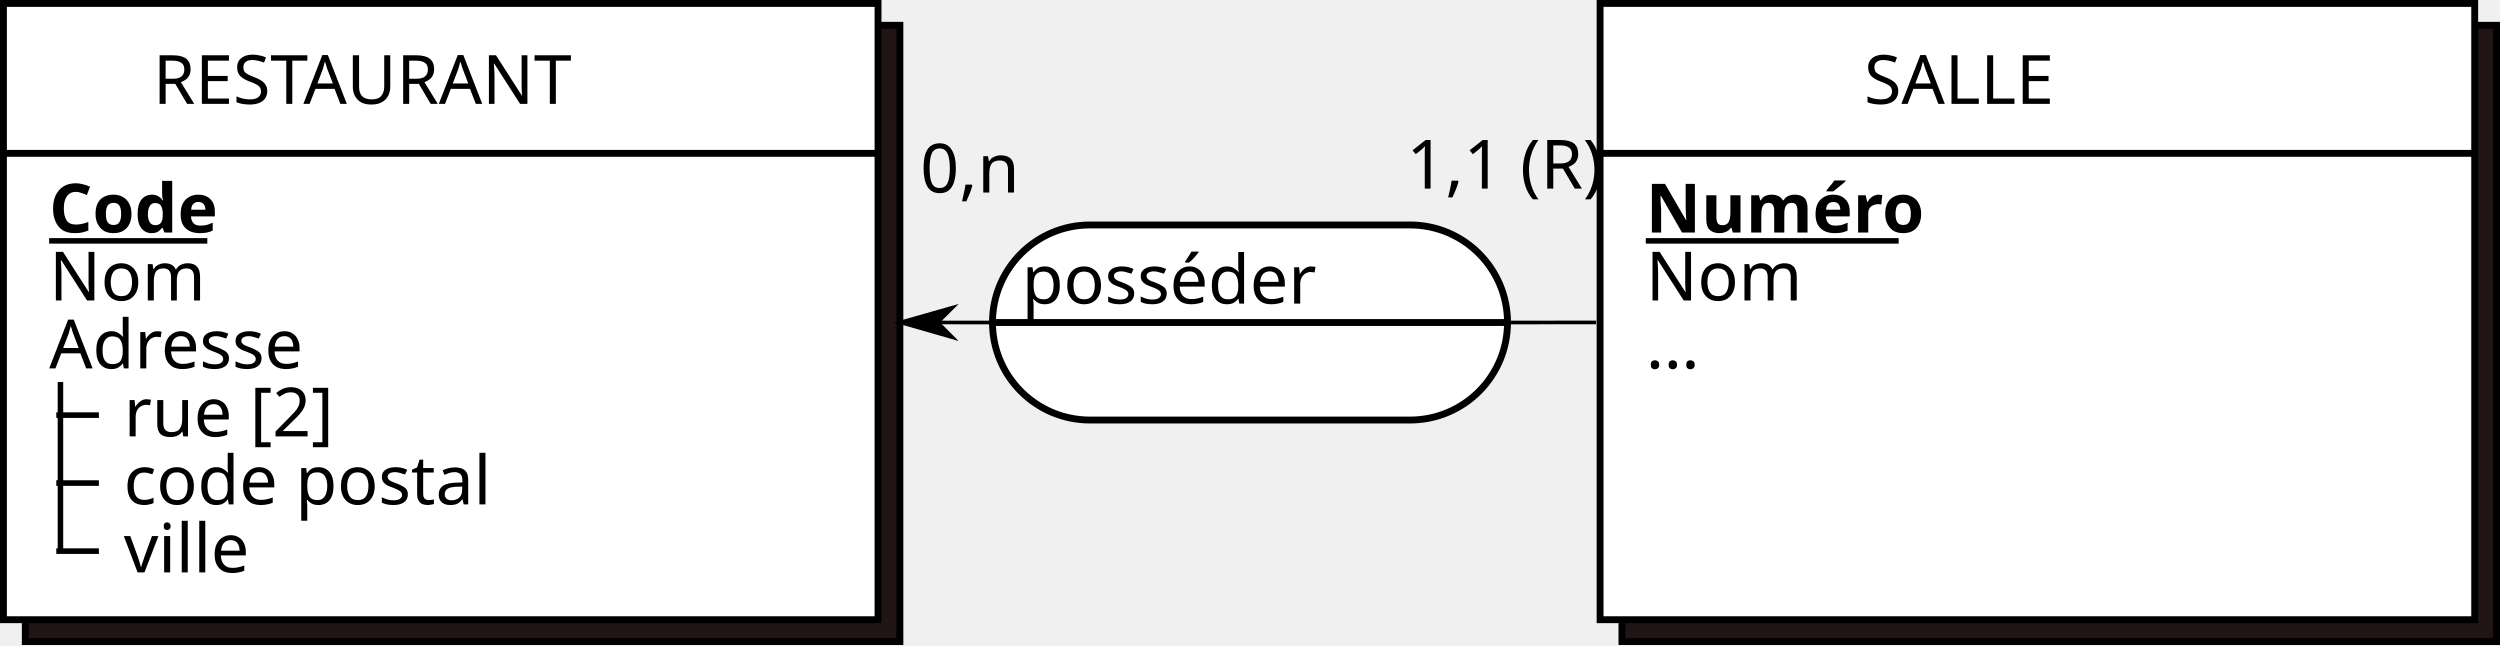
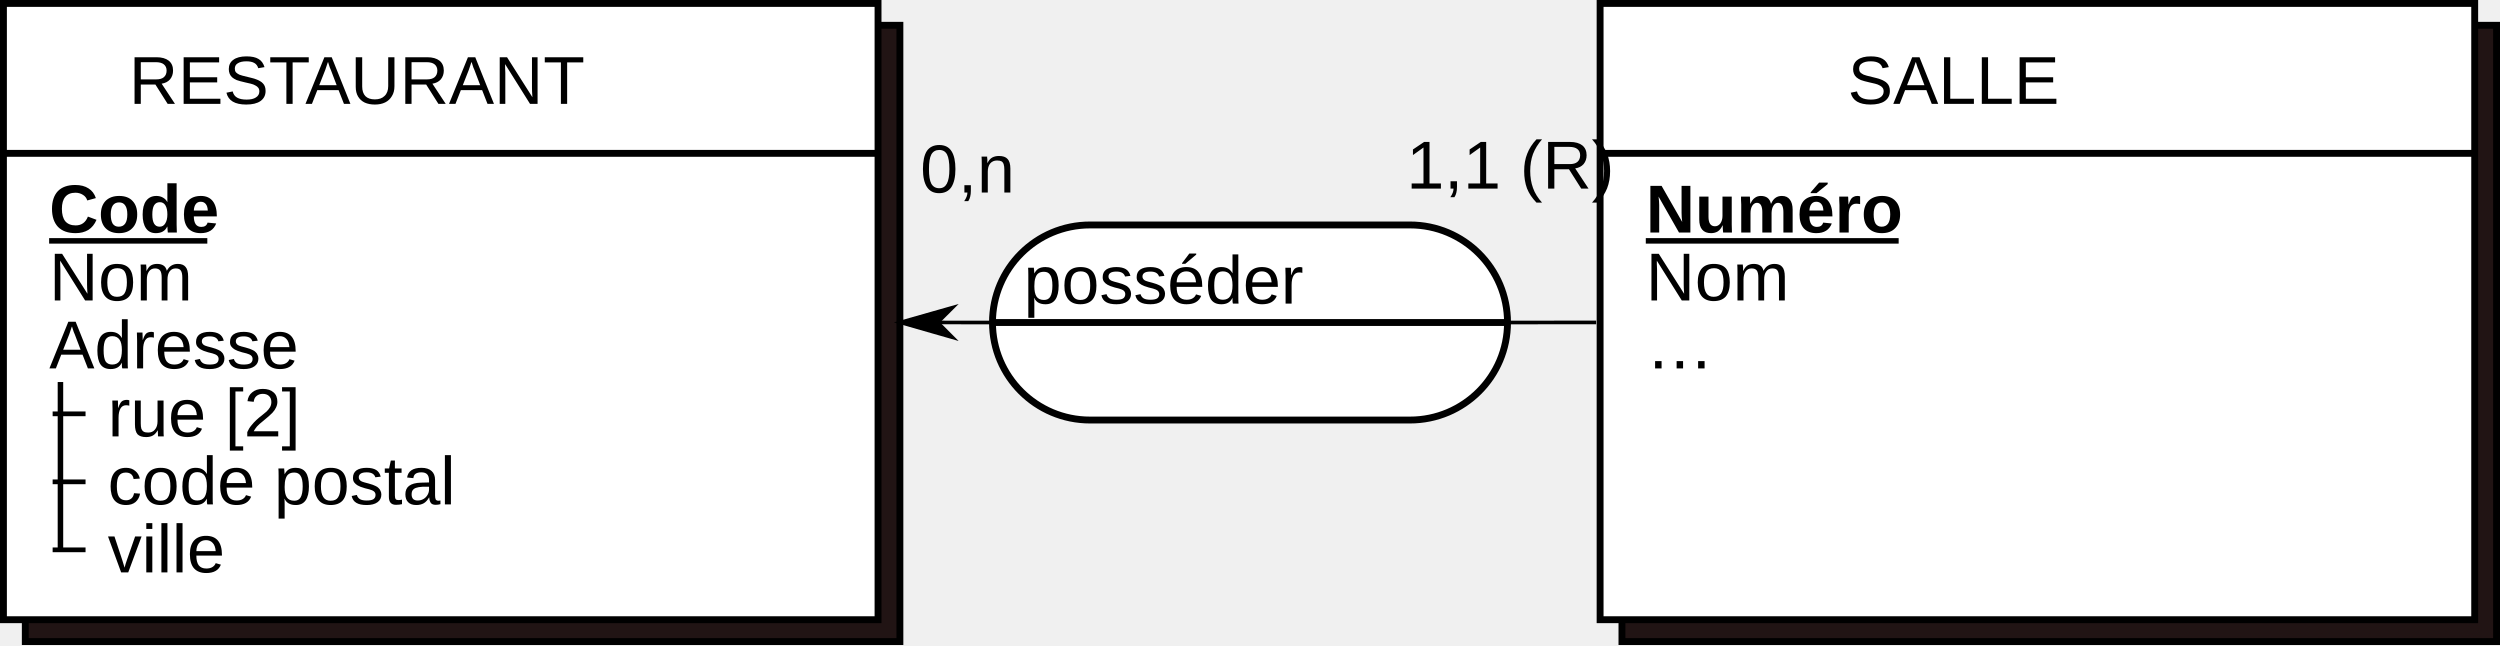
<svg xmlns="http://www.w3.org/2000/svg" width="181.64mm" height="46.864mm" viewBox="0 0 181.64 46.864" version="1.1" id="svg27987">
  <defs id="defs27981">
    <marker orient="auto" refY="0" refX="0" id="Arrow1Lstart" style="overflow:visible">
      <path id="path1239" d="M 0,0 5,-5 -12.5,0 5,5 Z" style="fill:#000000;fill-opacity:1;fill-rule:evenodd;stroke:#000000;stroke-width:1pt;stroke-opacity:1" transform="matrix(0.8,0,0,0.8,10,0)" />
    </marker>
    <marker orient="auto" refY="0" refX="0" id="marker1195" style="overflow:visible">
      <path id="path1193" d="M 0,0 5,-5 -12.5,0 5,5 Z" style="fill:#000000;fill-opacity:1;fill-rule:evenodd;stroke:#000000;stroke-width:1pt;stroke-opacity:1" transform="matrix(-0.8,0,0,-0.8,-10,0)" />
    </marker>
    <marker orient="auto" refY="0" refX="0" id="Arrow1Lend" style="overflow:visible">
      <path id="path2280" d="M 0,0 5,-5 -12.5,0 5,5 Z" style="fill:#000000;fill-opacity:1;fill-rule:evenodd;stroke:#000000;stroke-width:1pt;stroke-opacity:1" transform="matrix(-0.8,0,0,-0.8,-10,0)" />
    </marker>
  </defs>
  <g id="layer1" transform="translate(-179.6377,-31.69099)">
    <g id="g28677" transform="translate(182.2159,18.92654)">
      <g id="g8325" transform="translate(-45.60654,-47.08898)">
        <rect y="61.691" x="44.866" height="44.776" width="63.545" id="rect3634-0-1" style="fill:#211414;fill-opacity:1;stroke:#000000;stroke-width:0.5;stroke-miterlimit:4;stroke-dasharray:none;stroke-opacity:1" ry="0" rx="0" />
        <rect y="60.103" x="43.278" height="44.776" width="63.545" id="rect3634-962" style="fill:#ffffff;fill-opacity:1;stroke:#000000;stroke-width:0.5;stroke-miterlimit:4;stroke-dasharray:none;stroke-opacity:1" ry="0" rx="0" />
-         <text id="text3638-5" y="67.403" x="75.132" style="font-style:normal;font-variant:normal;font-weight:normal;font-stretch:normal;font-size:4.939px;line-height:125%;font-family:Cantarell;-inkscape-font-specification:Cantarell;text-align:center;letter-spacing:0px;word-spacing:0px;text-anchor:middle;fill:#000000;fill-opacity:1;stroke:none;stroke-width:0.265px;stroke-linecap:butt;stroke-linejoin:miter;stroke-opacity:1" xml:space="preserve">
+         <text id="text3638-5" y="67.403" x="75.132" style="font-style:normal;font-variant:normal;font-weight:normal;font-stretch:normal;font-size:4.939px;line-height:125%;font-family:Liberation Sans;-inkscape-font-specification:Liberation Sans;text-align:center;letter-spacing:0px;word-spacing:0px;text-anchor:middle;fill:#000000;fill-opacity:1;stroke:none;stroke-width:0.265px;stroke-linecap:butt;stroke-linejoin:miter;stroke-opacity:1" xml:space="preserve">
          <tspan style="text-align:center;text-anchor:middle;fill:#000000;fill-opacity:1;stroke-width:0.265px" y="67.403" x="75.132" id="tspan3636-4">RESTAURANT</tspan>
        </text>
        <path style="fill:none;fill-rule:evenodd;stroke:#000000;stroke-width:0.5;stroke-linecap:butt;stroke-linejoin:miter;stroke-miterlimit:4;stroke-dasharray:none;stroke-opacity:1" d="M 43.296,70.995 H 106.702" id="path6060-49" />
      </g>
      <g transform="translate(1.5875)" id="g28659">
-         <text transform="translate(-45.60654,-47.08898)" xml:space="preserve" style="font-style:normal;font-variant:normal;font-weight:normal;font-stretch:normal;font-size:4.939px;line-height:100%;font-family:Cantarell;-inkscape-font-specification:Cantarell;text-align:start;letter-spacing:0px;word-spacing:0px;text-anchor:start;fill:#000000;fill-opacity:1;stroke:none;stroke-width:0.265px;stroke-linecap:butt;stroke-linejoin:miter;stroke-opacity:1" x="45.017" y="76.744" id="text3638-9-9">
-           <tspan id="tspan3636-1-3" x="45.017" y="76.744" style="font-style:normal;font-variant:normal;font-weight:bold;font-stretch:normal;font-size:4.939px;line-height:100%;font-family:Cantarell;-inkscape-font-specification:'Cantarell, Bold';font-variant-ligatures:normal;font-variant-caps:normal;font-variant-numeric:normal;font-feature-settings:normal;text-align:start;writing-mode:lr-tb;text-anchor:start;fill:#000000;fill-opacity:1;stroke-width:0.265px">Code</tspan>
+         <text transform="translate(-45.60654,-47.08898)" xml:space="preserve" style="font-style:normal;font-variant:normal;font-weight:normal;font-stretch:normal;font-size:4.939px;line-height:100%;font-family:Liberation Sans;-inkscape-font-specification:Liberation Sans;text-align:start;letter-spacing:0px;word-spacing:0px;text-anchor:start;fill:#000000;fill-opacity:1;stroke:none;stroke-width:0.265px;stroke-linecap:butt;stroke-linejoin:miter;stroke-opacity:1" x="45.017" y="76.744" id="text3638-9-9">
+           <tspan id="tspan3636-1-3" x="45.017" y="76.744" style="font-style:normal;font-variant:normal;font-weight:bold;font-stretch:normal;font-size:4.939px;line-height:100%;font-family:Liberation Sans;-inkscape-font-specification:'Liberation Sans, Bold';font-variant-ligatures:normal;font-variant-caps:normal;font-variant-numeric:normal;font-feature-settings:normal;text-align:start;writing-mode:lr-tb;text-anchor:start;fill:#000000;fill-opacity:1;stroke-width:0.265px">Code</tspan>
          <tspan id="tspan6114" x="45.017" y="81.683" style="line-height:100%;text-align:start;text-anchor:start;fill:#000000;fill-opacity:1;stroke-width:0.265px">Nom</tspan>
          <tspan x="45.017" y="86.622" style="line-height:100%;text-align:start;text-anchor:start;fill:#000000;fill-opacity:1;stroke-width:0.265px" id="tspan28630">Adresse</tspan>
          <tspan id="tspan6116" x="45.017" y="91.561" style="line-height:100%;text-align:start;text-anchor:start;fill:#000000;fill-opacity:1;stroke-width:0.265px">− rue [2]</tspan>
          <tspan x="45.017" y="96.5" style="line-height:100%;text-align:start;text-anchor:start;fill:#000000;fill-opacity:1;stroke-width:0.265px" id="tspan28632">− code postal</tspan>
          <tspan id="tspan6112" x="45.017" y="101.439" style="line-height:100%;text-align:start;text-anchor:start;fill:#000000;fill-opacity:1;stroke-width:0.265px">− ville</tspan>
        </text>
        <path style="fill:none;fill-rule:evenodd;stroke:#000000;stroke-width:0.4;stroke-linecap:butt;stroke-linejoin:miter;stroke-miterlimit:4;stroke-dasharray:none;stroke-opacity:1" d="M -0.596,30.265 H 10.897" id="path28628" />
        <path style="fill:none;fill-rule:evenodd;stroke:#000000;stroke-width:0.4;stroke-linecap:butt;stroke-linejoin:miter;stroke-miterlimit:4;stroke-dasharray:none;stroke-opacity:1" d="M 0.226,40.521 V 52.749" id="path28641" />
      </g>
    </g>
    <g transform="translate(298.2232,18.92654)" id="g28677-5-0-7-3">
      <g id="g8325-3-5-9-7" transform="translate(-45.60654,-47.08898)">
        <rect y="61.691" x="44.866" height="44.776" width="63.545" id="rect3634-0-1-4-6-3-1" style="fill:#211414;fill-opacity:1;stroke:#000000;stroke-width:0.5;stroke-miterlimit:4;stroke-dasharray:none;stroke-opacity:1" ry="0" rx="0" />
        <rect y="60.103" x="43.278" height="44.776" width="63.545" id="rect3634-962-9-7-7-3" style="fill:#ffffff;fill-opacity:1;stroke:#000000;stroke-width:0.5;stroke-miterlimit:4;stroke-dasharray:none;stroke-opacity:1" ry="0" rx="0" />
-         <text id="text3638-5-0-7-8-8" y="67.403" x="75.132" style="font-style:normal;font-variant:normal;font-weight:normal;font-stretch:normal;font-size:4.939px;line-height:125%;font-family:Cantarell;-inkscape-font-specification:Cantarell;text-align:center;letter-spacing:0px;word-spacing:0px;text-anchor:middle;fill:#000000;fill-opacity:1;stroke:none;stroke-width:0.265px;stroke-linecap:butt;stroke-linejoin:miter;stroke-opacity:1" xml:space="preserve">
+         <text id="text3638-5-0-7-8-8" y="67.403" x="75.132" style="font-style:normal;font-variant:normal;font-weight:normal;font-stretch:normal;font-size:4.939px;line-height:125%;font-family:Liberation Sans;-inkscape-font-specification:Liberation Sans;text-align:center;letter-spacing:0px;word-spacing:0px;text-anchor:middle;fill:#000000;fill-opacity:1;stroke:none;stroke-width:0.265px;stroke-linecap:butt;stroke-linejoin:miter;stroke-opacity:1" xml:space="preserve">
          <tspan style="text-align:center;text-anchor:middle;fill:#000000;fill-opacity:1;stroke-width:0.265px" y="67.403" x="75.132" id="tspan3636-4-2-4-7-0">SALLE</tspan>
        </text>
        <path style="fill:none;fill-rule:evenodd;stroke:#000000;stroke-width:0.5;stroke-linecap:butt;stroke-linejoin:miter;stroke-miterlimit:4;stroke-dasharray:none;stroke-opacity:1" d="M 43.296,70.995 H 106.702" id="path6060-49-0-0-4-9" />
      </g>
      <g transform="translate(1.5875)" id="g28659-1-6-1-7">
-         <text transform="translate(-45.60654,-47.08898)" xml:space="preserve" style="font-style:normal;font-variant:normal;font-weight:normal;font-stretch:normal;font-size:4.939px;line-height:100%;font-family:Cantarell;-inkscape-font-specification:Cantarell;text-align:start;letter-spacing:0px;word-spacing:0px;text-anchor:start;fill:#000000;fill-opacity:1;stroke:none;stroke-width:0.265px;stroke-linecap:butt;stroke-linejoin:miter;stroke-opacity:1" x="45.017" y="76.744" id="text3638-9-9-9-4-9-9">
-           <tspan id="tspan3636-1-3-6-7-0-9" x="45.017" y="76.744" style="font-style:normal;font-variant:normal;font-weight:bold;font-stretch:normal;font-size:4.939px;line-height:100%;font-family:Cantarell;-inkscape-font-specification:'Cantarell, Bold';font-variant-ligatures:normal;font-variant-caps:normal;font-variant-numeric:normal;font-feature-settings:normal;text-align:start;writing-mode:lr-tb;text-anchor:start;fill:#000000;fill-opacity:1;stroke-width:0.265px">Numéro</tspan>
+         <text transform="translate(-45.60654,-47.08898)" xml:space="preserve" style="font-style:normal;font-variant:normal;font-weight:normal;font-stretch:normal;font-size:4.939px;line-height:100%;font-family:Liberation Sans;-inkscape-font-specification:Liberation Sans;text-align:start;letter-spacing:0px;word-spacing:0px;text-anchor:start;fill:#000000;fill-opacity:1;stroke:none;stroke-width:0.265px;stroke-linecap:butt;stroke-linejoin:miter;stroke-opacity:1" x="45.017" y="76.744" id="text3638-9-9-9-4-9-9">
+           <tspan id="tspan3636-1-3-6-7-0-9" x="45.017" y="76.744" style="font-style:normal;font-variant:normal;font-weight:bold;font-stretch:normal;font-size:4.939px;line-height:100%;font-family:Liberation Sans;-inkscape-font-specification:'Liberation Sans, Bold';font-variant-ligatures:normal;font-variant-caps:normal;font-variant-numeric:normal;font-feature-settings:normal;text-align:start;writing-mode:lr-tb;text-anchor:start;fill:#000000;fill-opacity:1;stroke-width:0.265px">Numéro</tspan>
          <tspan x="45.017" y="81.683" style="line-height:100%;text-align:start;text-anchor:start;fill:#000000;fill-opacity:1;stroke-width:0.265px" id="tspan28777-5-8-3">Nom</tspan>
          <tspan x="45.017" y="86.622" style="line-height:100%;text-align:start;text-anchor:start;fill:#000000;fill-opacity:1;stroke-width:0.265px" id="tspan29603">…</tspan>
        </text>
        <path style="fill:none;fill-rule:evenodd;stroke:#000000;stroke-width:0.4;stroke-linecap:butt;stroke-linejoin:miter;stroke-miterlimit:4;stroke-dasharray:none;stroke-opacity:1" d="M -0.596,30.265 H 17.776" id="path28628-3-8-8-2" />
      </g>
    </g>
    <g id="g30420" transform="translate(0.04285914,0.09046255)">
      <rect rx="7.087" ry="7.087" style="fill:#ffffff;fill-opacity:1;stroke:#000000;stroke-width:0.5;stroke-miterlimit:4;stroke-dasharray:none;stroke-opacity:1" id="rect3634" width="37.42" height="14.174" x="251.705" y="47.945" />
-       <text xml:space="preserve" style="font-style:normal;font-variant:normal;font-weight:normal;font-stretch:normal;font-size:4.939px;line-height:125%;font-family:Cantarell;-inkscape-font-specification:Cantarell;text-align:center;letter-spacing:0px;word-spacing:0px;text-anchor:middle;fill:#000000;fill-opacity:1;stroke:none;stroke-width:0.265px;stroke-linecap:butt;stroke-linejoin:miter;stroke-opacity:1" x="270.316" y="53.658" id="text3638">
+       <text xml:space="preserve" style="font-style:normal;font-variant:normal;font-weight:normal;font-stretch:normal;font-size:4.939px;line-height:125%;font-family:Liberation Sans;-inkscape-font-specification:Liberation Sans;text-align:center;letter-spacing:0px;word-spacing:0px;text-anchor:middle;fill:#000000;fill-opacity:1;stroke:none;stroke-width:0.265px;stroke-linecap:butt;stroke-linejoin:miter;stroke-opacity:1" x="270.316" y="53.658" id="text3638">
        <tspan id="tspan3636" x="270.316" y="53.658" style="text-align:center;text-anchor:middle;fill:#000000;fill-opacity:1;stroke-width:0.265px">posséder</tspan>
        <tspan x="270.316" y="59.831" style="text-align:center;text-anchor:middle;fill:#000000;fill-opacity:1;stroke-width:0.265px" id="tspan30407" />
      </text>
      <path id="path30409" d="m 251.563,55.033 h 37.703" style="fill:none;fill-rule:evenodd;stroke:#000000;stroke-width:0.5;stroke-linecap:butt;stroke-linejoin:miter;stroke-miterlimit:4;stroke-dasharray:none;stroke-opacity:1" />
    </g>
    <path style="fill:none;fill-rule:evenodd;stroke:#000000;stroke-width:0.265px;stroke-linecap:butt;stroke-linejoin:miter;stroke-opacity:1" d="m 295.608,55.116 -6.299,0.007" id="path30563" />
    <path style="fill:none;fill-rule:evenodd;stroke:#000000;stroke-width:0.265px;stroke-linecap:butt;stroke-linejoin:miter;stroke-opacity:1;marker-end:url(#Arrow1Lend)" d="m 251.606,55.123 -6.512,-0.007" id="path30565" />
-     <text xml:space="preserve" style="font-style:normal;font-variant:normal;font-weight:normal;font-stretch:normal;font-size:4.939px;line-height:125%;font-family:Cantarell;-inkscape-font-specification:Cantarell;text-align:start;letter-spacing:0px;word-spacing:0px;text-anchor:start;fill:#000000;fill-opacity:1;stroke:none;stroke-width:0.265px;stroke-linecap:butt;stroke-linejoin:miter;stroke-opacity:1" x="246.508" y="45.678" id="text31423">
+     <text xml:space="preserve" style="font-style:normal;font-variant:normal;font-weight:normal;font-stretch:normal;font-size:4.939px;line-height:125%;font-family:Liberation Sans;-inkscape-font-specification:Liberation Sans;text-align:start;letter-spacing:0px;word-spacing:0px;text-anchor:start;fill:#000000;fill-opacity:1;stroke:none;stroke-width:0.265px;stroke-linecap:butt;stroke-linejoin:miter;stroke-opacity:1" x="246.508" y="45.678" id="text31423">
      <tspan id="tspan31421" x="246.508" y="45.678" style="stroke-width:0.265px">0,n</tspan>
    </text>
-     <text xml:space="preserve" style="font-style:normal;font-variant:normal;font-weight:normal;font-stretch:normal;font-size:4.939px;line-height:125%;font-family:Cantarell;-inkscape-font-specification:Cantarell;text-align:start;letter-spacing:0px;word-spacing:0px;text-anchor:start;fill:#000000;fill-opacity:1;stroke:none;stroke-width:0.265px;stroke-linecap:butt;stroke-linejoin:miter;stroke-opacity:1" x="281.83" y="45.394" id="text31427">
+     <text xml:space="preserve" style="font-style:normal;font-variant:normal;font-weight:normal;font-stretch:normal;font-size:4.939px;line-height:125%;font-family:Liberation Sans;-inkscape-font-specification:Liberation Sans;text-align:start;letter-spacing:0px;word-spacing:0px;text-anchor:start;fill:#000000;fill-opacity:1;stroke:none;stroke-width:0.265px;stroke-linecap:butt;stroke-linejoin:miter;stroke-opacity:1" x="281.83" y="45.394" id="text31427">
      <tspan id="tspan31425" x="281.83" y="45.394" style="stroke-width:0.265px">1,1 (R)</tspan>
    </text>
  </g>
</svg>
